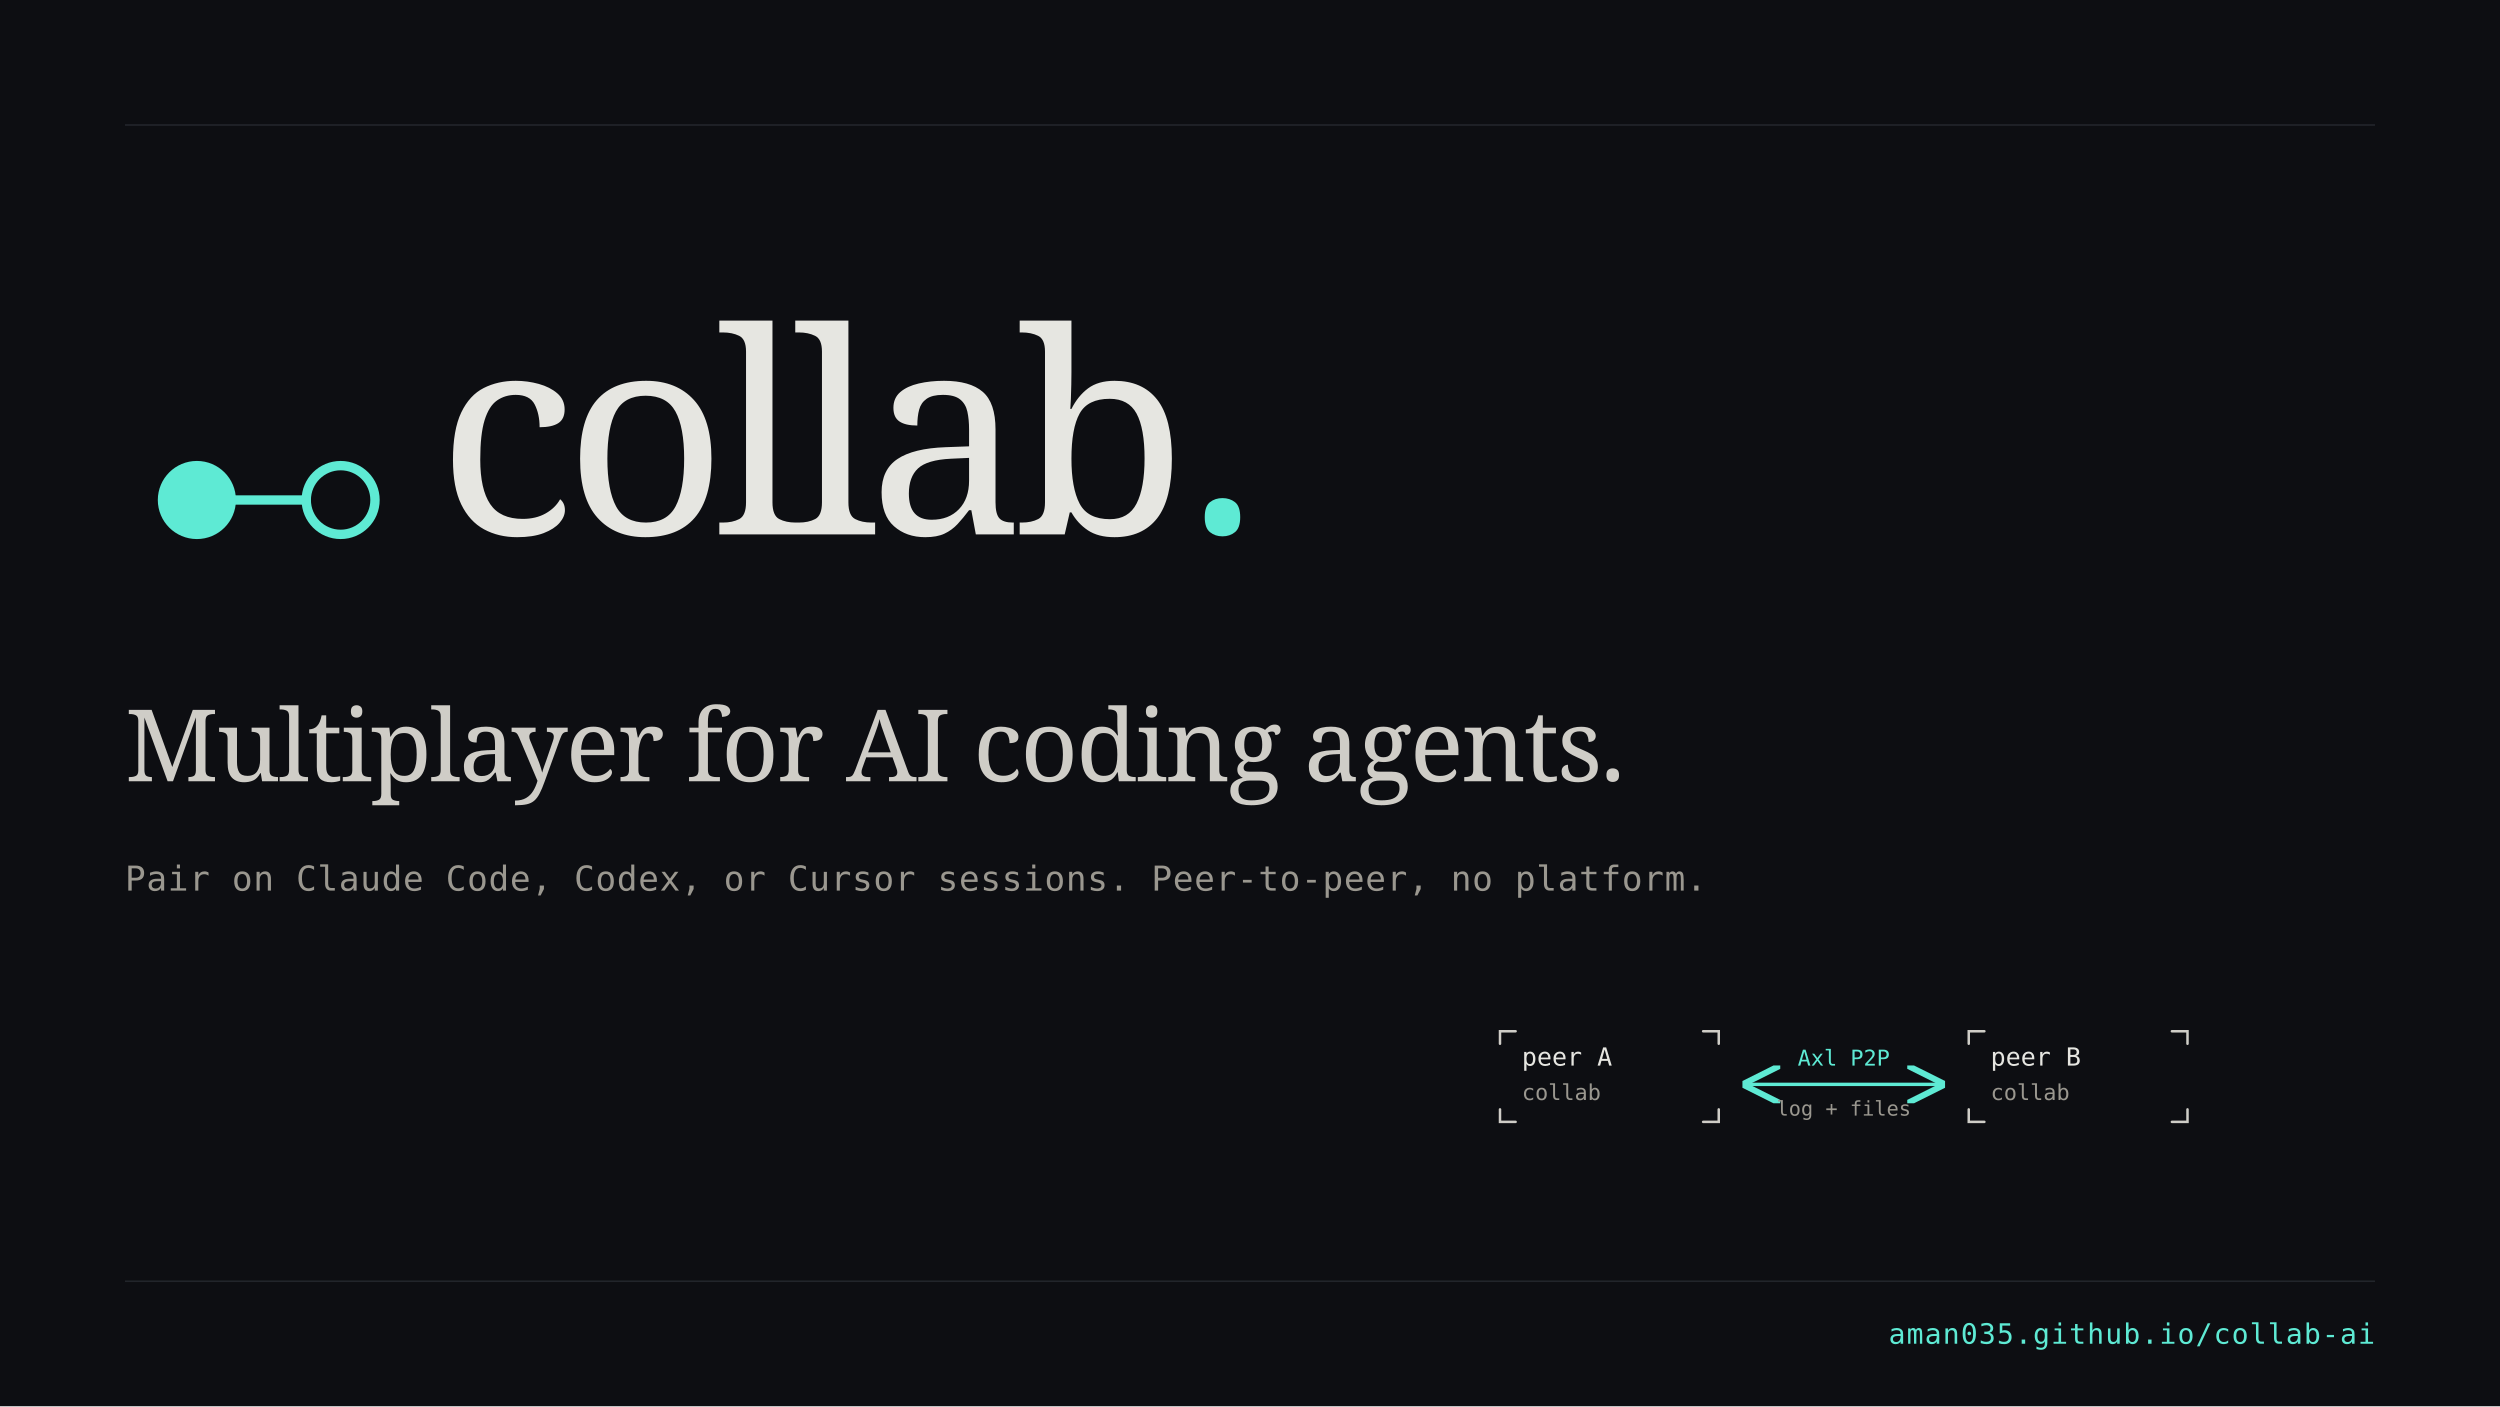
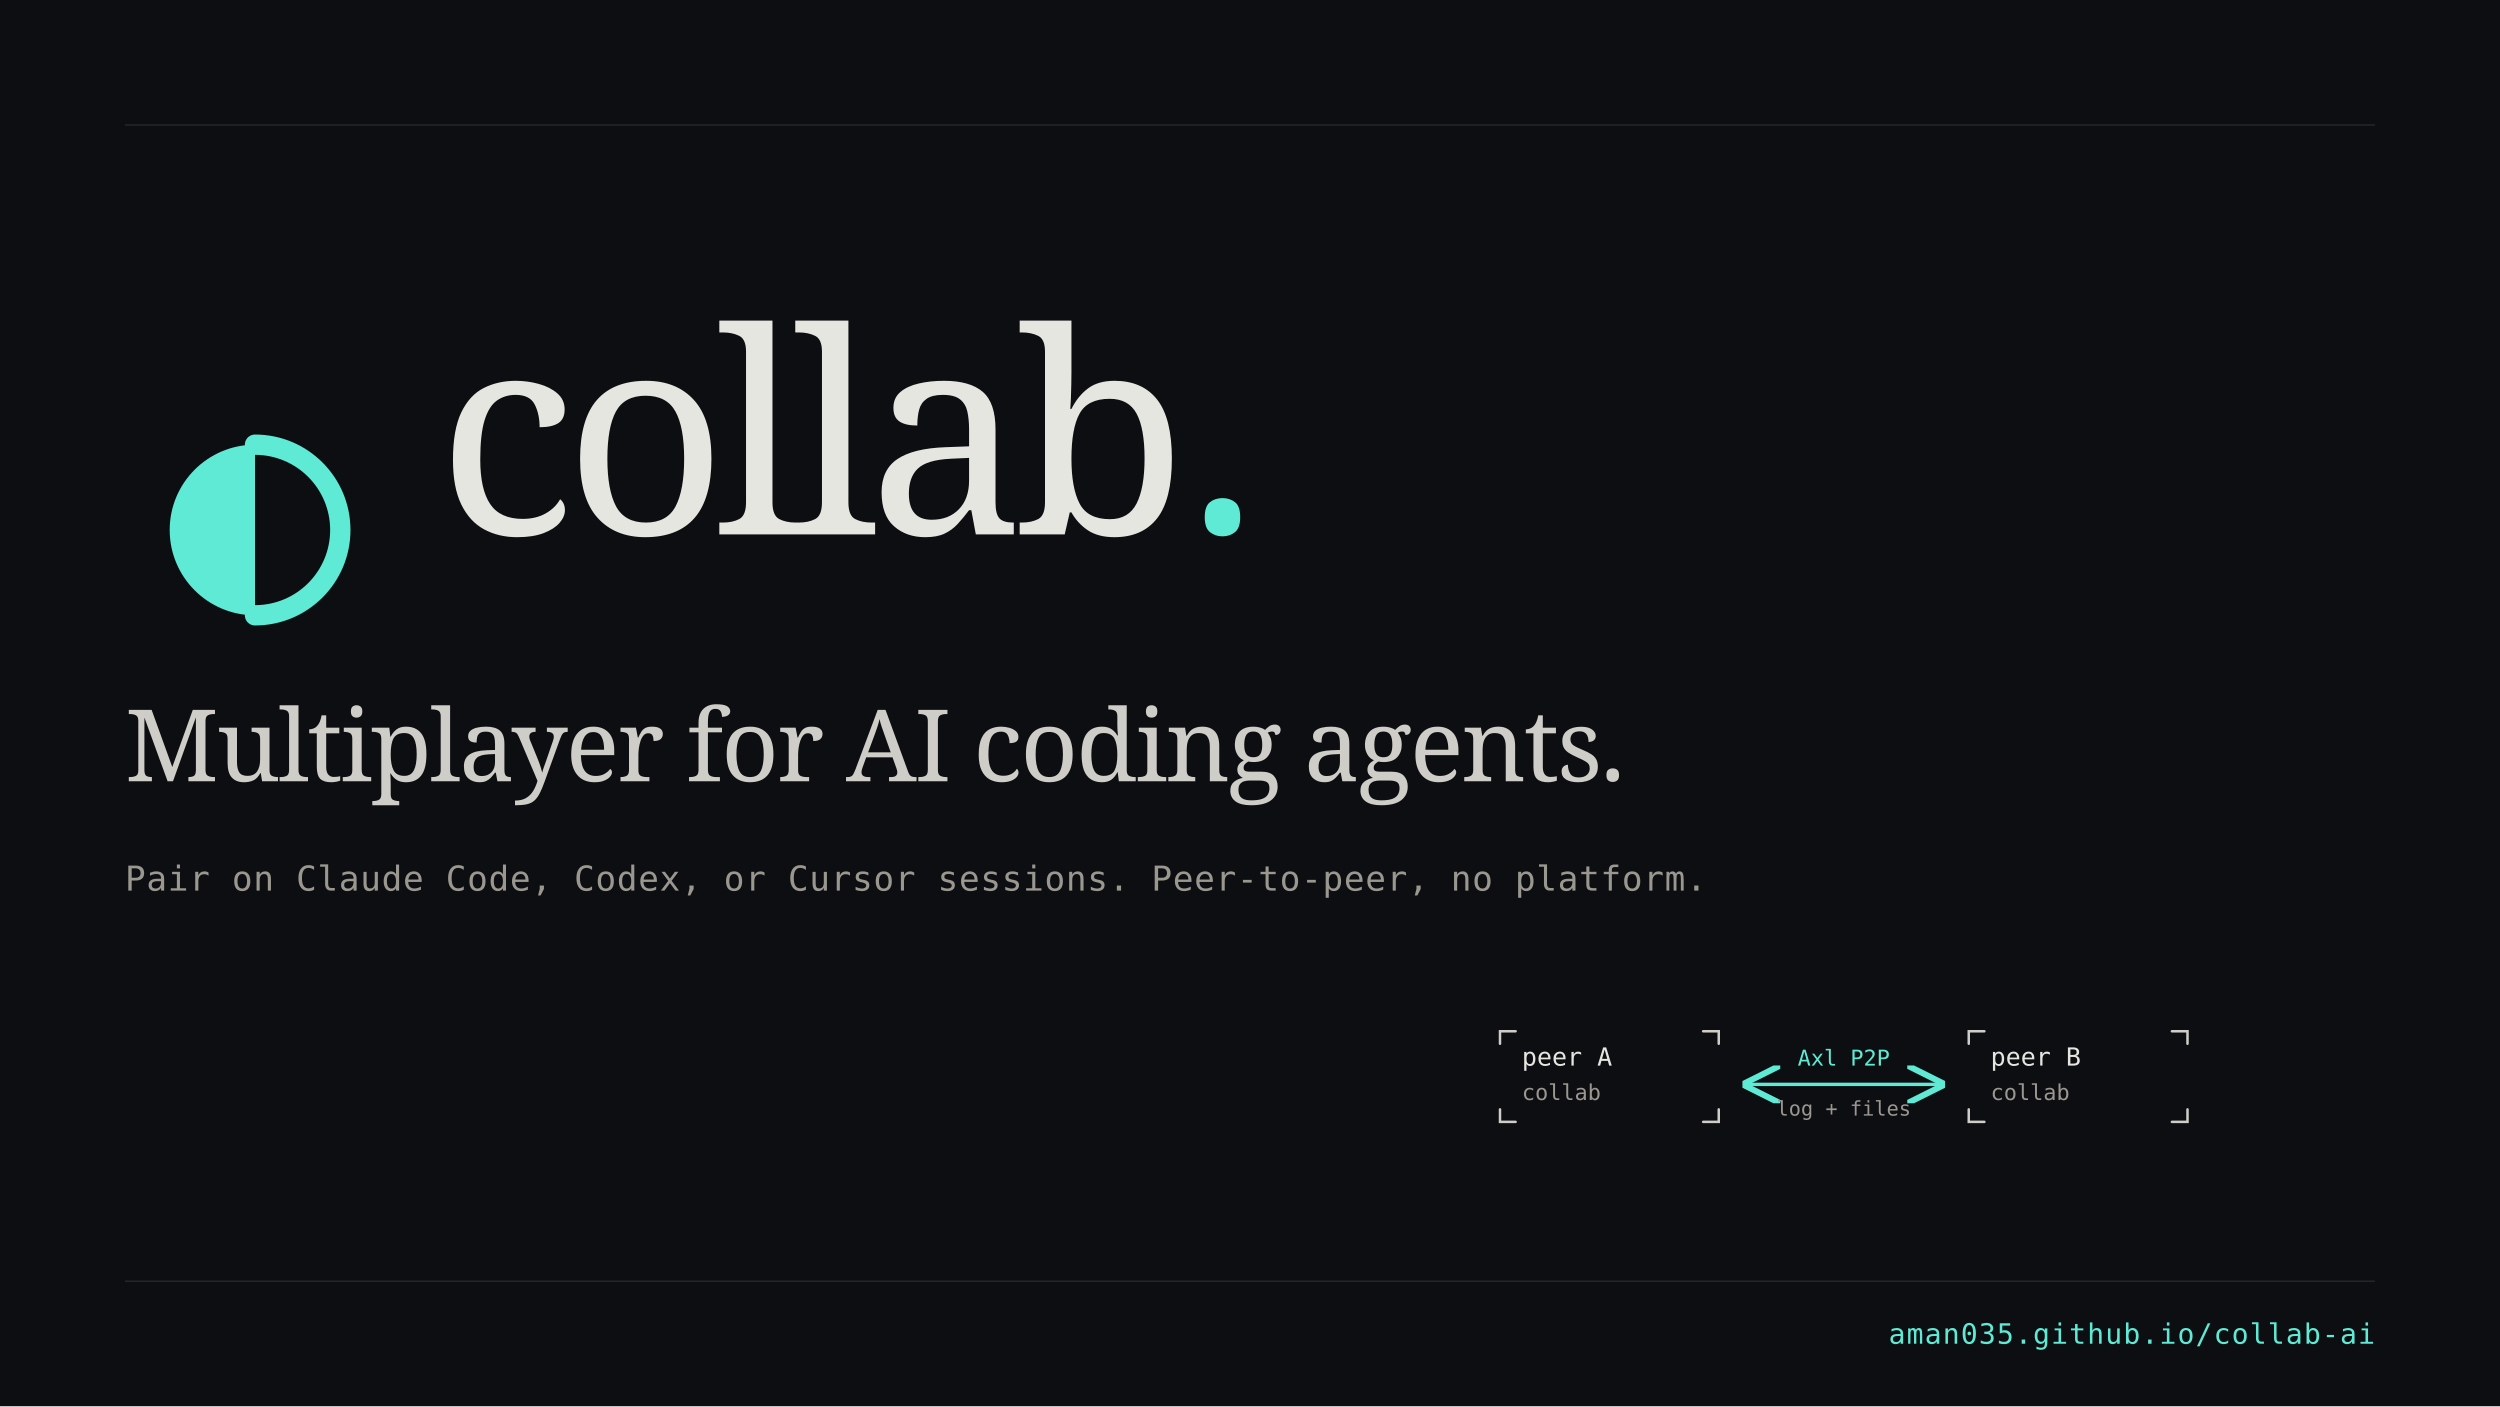
<svg xmlns="http://www.w3.org/2000/svg" viewBox="0 0 1600 900" role="img" aria-labelledby="bannerTitle" font-family="ui-monospace, 'SF Mono', Menlo, Consolas, monospace">
  <defs>
    <marker id="bcaret-r" viewBox="0 0 10 10" refX="8" refY="5" markerWidth="11" markerHeight="11" orient="auto">
      <path d="M 0 0 L 10 5 L 0 10" fill="none" stroke="#5eead4" stroke-width="1.6" stroke-linecap="round" stroke-linejoin="round" />
    </marker>
    <marker id="bcaret-l" viewBox="0 0 10 10" refX="2" refY="5" markerWidth="11" markerHeight="11" orient="auto">
      <path d="M 10 0 L 0 5 L 10 10" fill="none" stroke="#5eead4" stroke-width="1.6" stroke-linecap="round" stroke-linejoin="round" />
    </marker>
  </defs>
  <rect width="1600" height="900" fill="#0d0e12" />
  <line x1="80" y1="80" x2="1520" y2="80" stroke="#22252b" stroke-width="1" />
  <line x1="80" y1="820" x2="1520" y2="820" stroke="#22252b" stroke-width="1" />
  <g transform="translate(80 320)">
-     <g fill="none" stroke="#5eead4" stroke-width="6" stroke-linecap="round">
-       <circle cx="46" cy="0" r="22" fill="#5eead4" />
-       <line x1="68" y1="0" x2="116" y2="0" />
-       <circle cx="138" cy="0" r="22" />
+     <g transform="translate(0 -64) scale(2.6)" fill="#5eead4" stroke="#5eead4">
+       <path d="M 32 11 A 21 21 0 0 0 32 53 Z" stroke="none" />
+       <path d="M 32 11 A 21 21 0 0 1 32 53" fill="none" stroke-width="5" stroke-linecap="round" />
    </g>
    <text x="200" y="22" font-family="Newsreader, 'Iowan Old Style', Georgia, serif" font-weight="500" font-size="180" fill="#e6e6e1" letter-spacing="-0.04em">collab<tspan fill="#5eead4">.</tspan>
    </text>
  </g>
  <text x="80" y="500" font-family="Newsreader, 'Iowan Old Style', Georgia, serif" font-weight="400" font-size="64" fill="#cfcdc7" letter-spacing="-0.02em">
    Multiplayer for AI coding agents.
  </text>
  <text x="80" y="570" font-family="ui-monospace, 'SF Mono', Menlo, Consolas, monospace" font-size="22" fill="#9a978f" letter-spacing="0.02em">
    Pair on Claude Code, Codex, or Cursor sessions. Peer-to-peer, no platform.
  </text>
  <g transform="translate(960 660)" font-family="ui-monospace, 'SF Mono', Menlo, Consolas, monospace">
    <g stroke="#cfcdc7" stroke-width="1.6" fill="none" stroke-linecap="round">
      <path d="M 0 8 L 0 0 L 10 0" />
      <path d="M 130 0 L 140 0 L 140 8" />
      <path d="M 140 50 L 140 58 L 130 58" />
      <path d="M 10 58 L 0 58 L 0 50" />
    </g>
    <text x="14" y="22" font-size="16" fill="#e6e6e1">peer A</text>
    <text x="14" y="44" font-size="14" fill="#9a978f">collab</text>
    <text x="220" y="22" font-size="14" fill="#5eead4" font-weight="500" text-anchor="middle">Axl P2P</text>
    <line x1="160" y1="34" x2="280" y2="34" stroke="#5eead4" stroke-width="2.2" stroke-linecap="round" marker-start="url(#bcaret-l)" marker-end="url(#bcaret-r)" />
    <text x="220" y="54" font-size="13" fill="#9a978f" text-anchor="middle">log + files</text>
    <g transform="translate(300 0)" stroke="#cfcdc7" stroke-width="1.6" fill="none" stroke-linecap="round">
      <path d="M 0 8 L 0 0 L 10 0" />
      <path d="M 130 0 L 140 0 L 140 8" />
      <path d="M 140 50 L 140 58 L 130 58" />
      <path d="M 10 58 L 0 58 L 0 50" />
    </g>
    <text x="314" y="22" font-size="16" fill="#e6e6e1">peer B</text>
    <text x="314" y="44" font-size="14" fill="#9a978f">collab</text>
  </g>
  <g font-family="ui-monospace, 'SF Mono', Menlo, Consolas, monospace" font-size="18" letter-spacing="0.04em">
    <text x="1520" y="860" text-anchor="end" fill="#5eead4">aman035.github.io/collab-ai</text>
  </g>
</svg>
